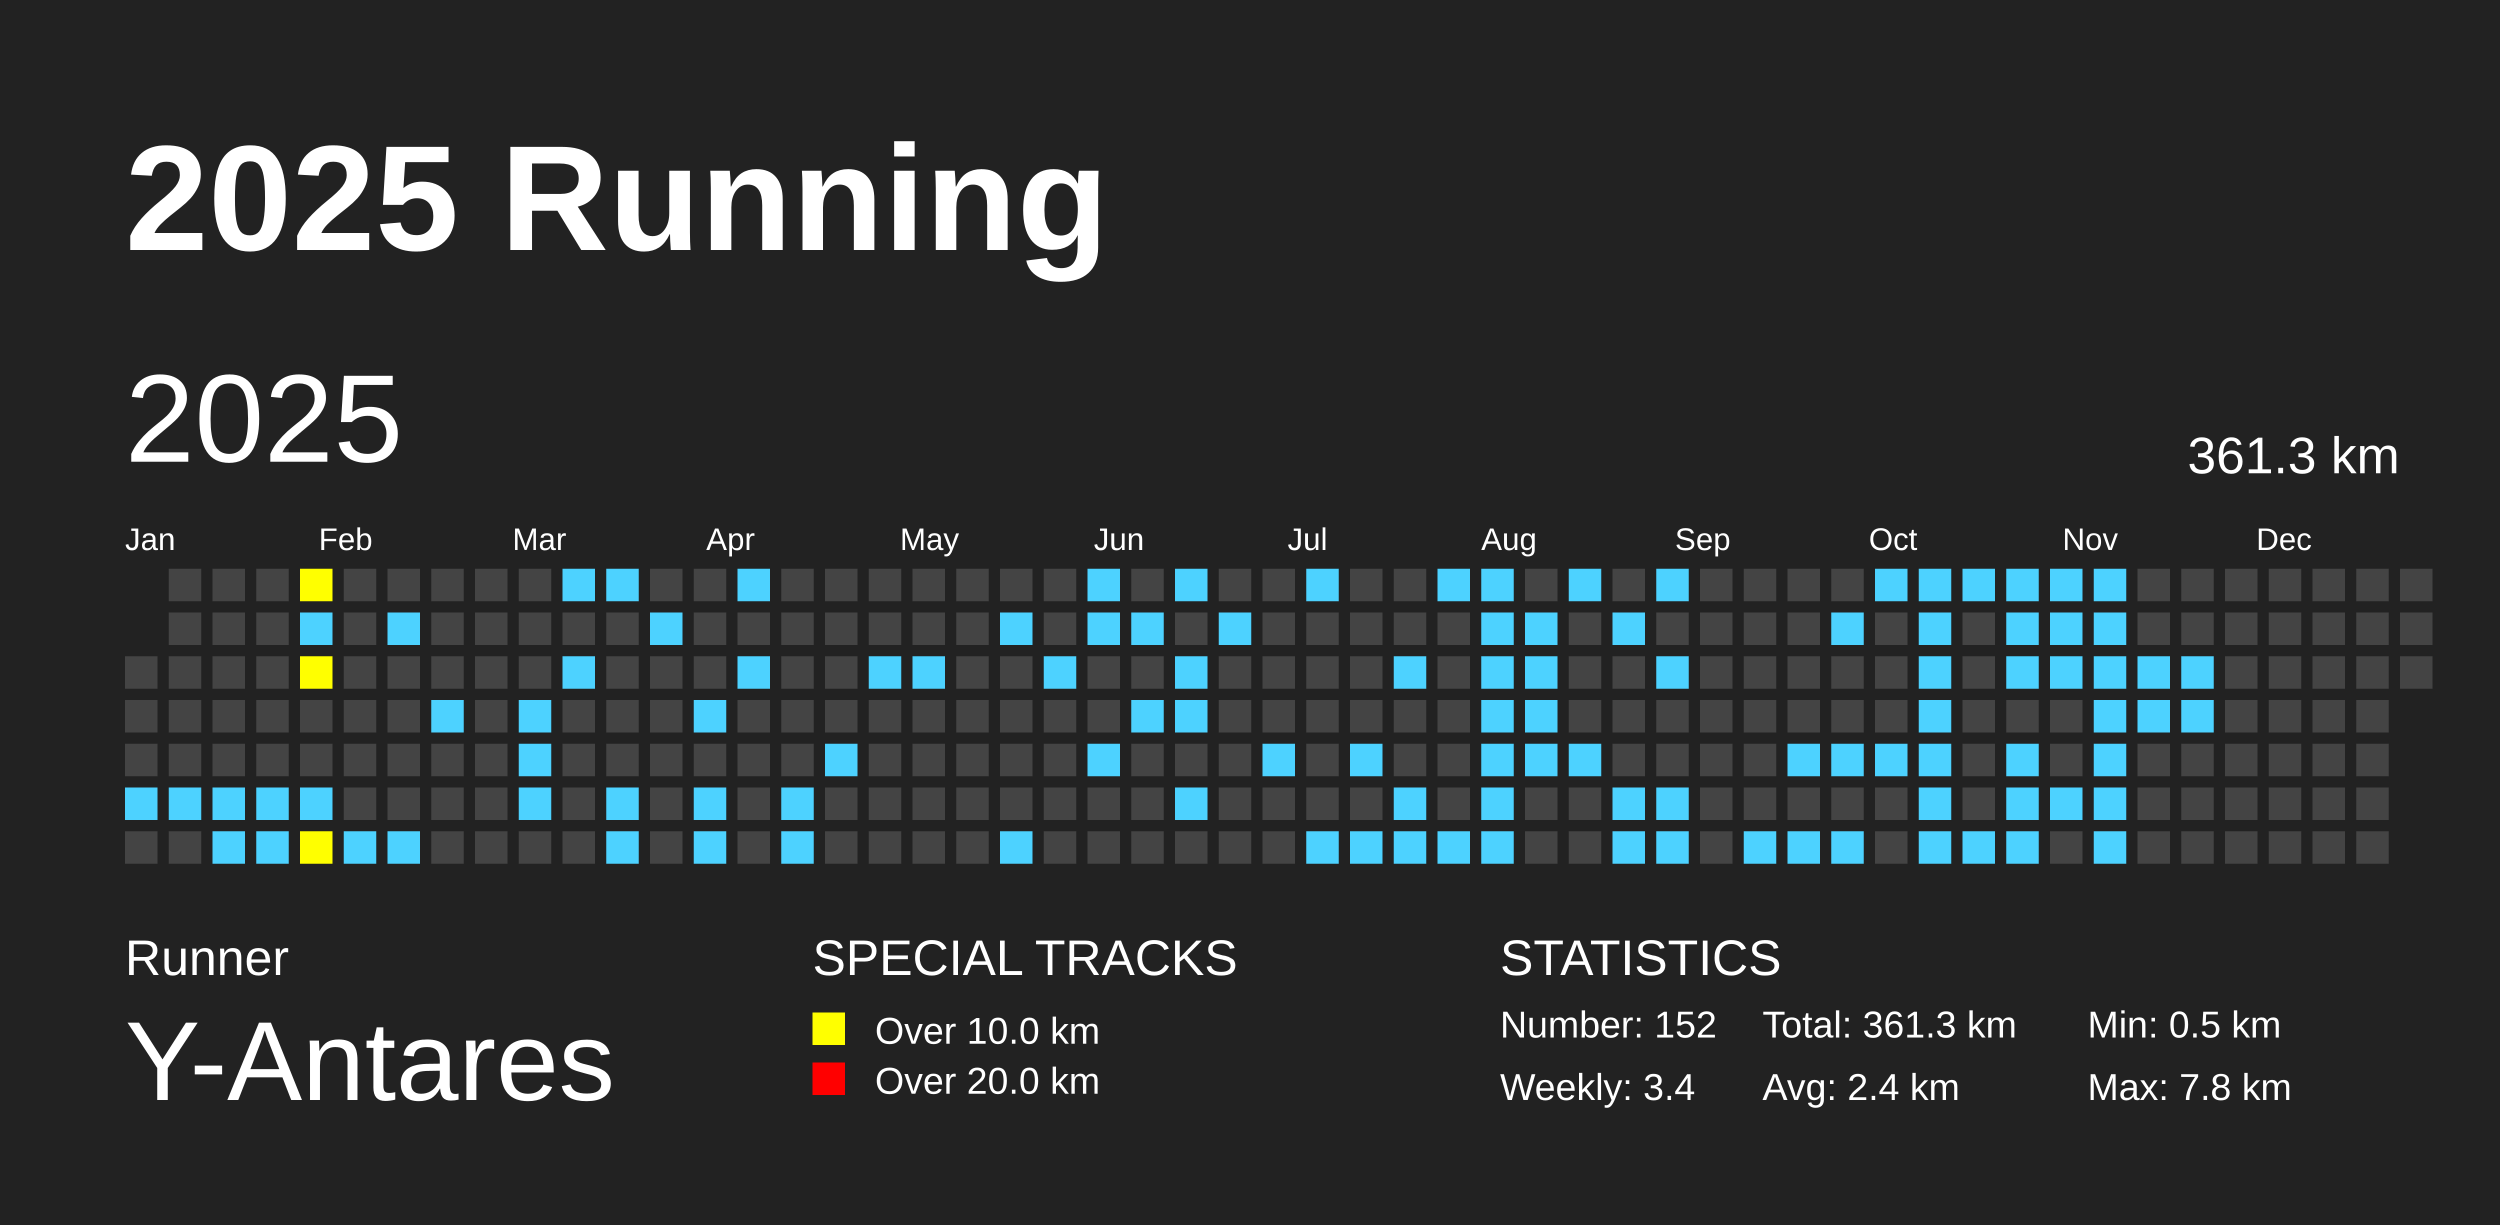
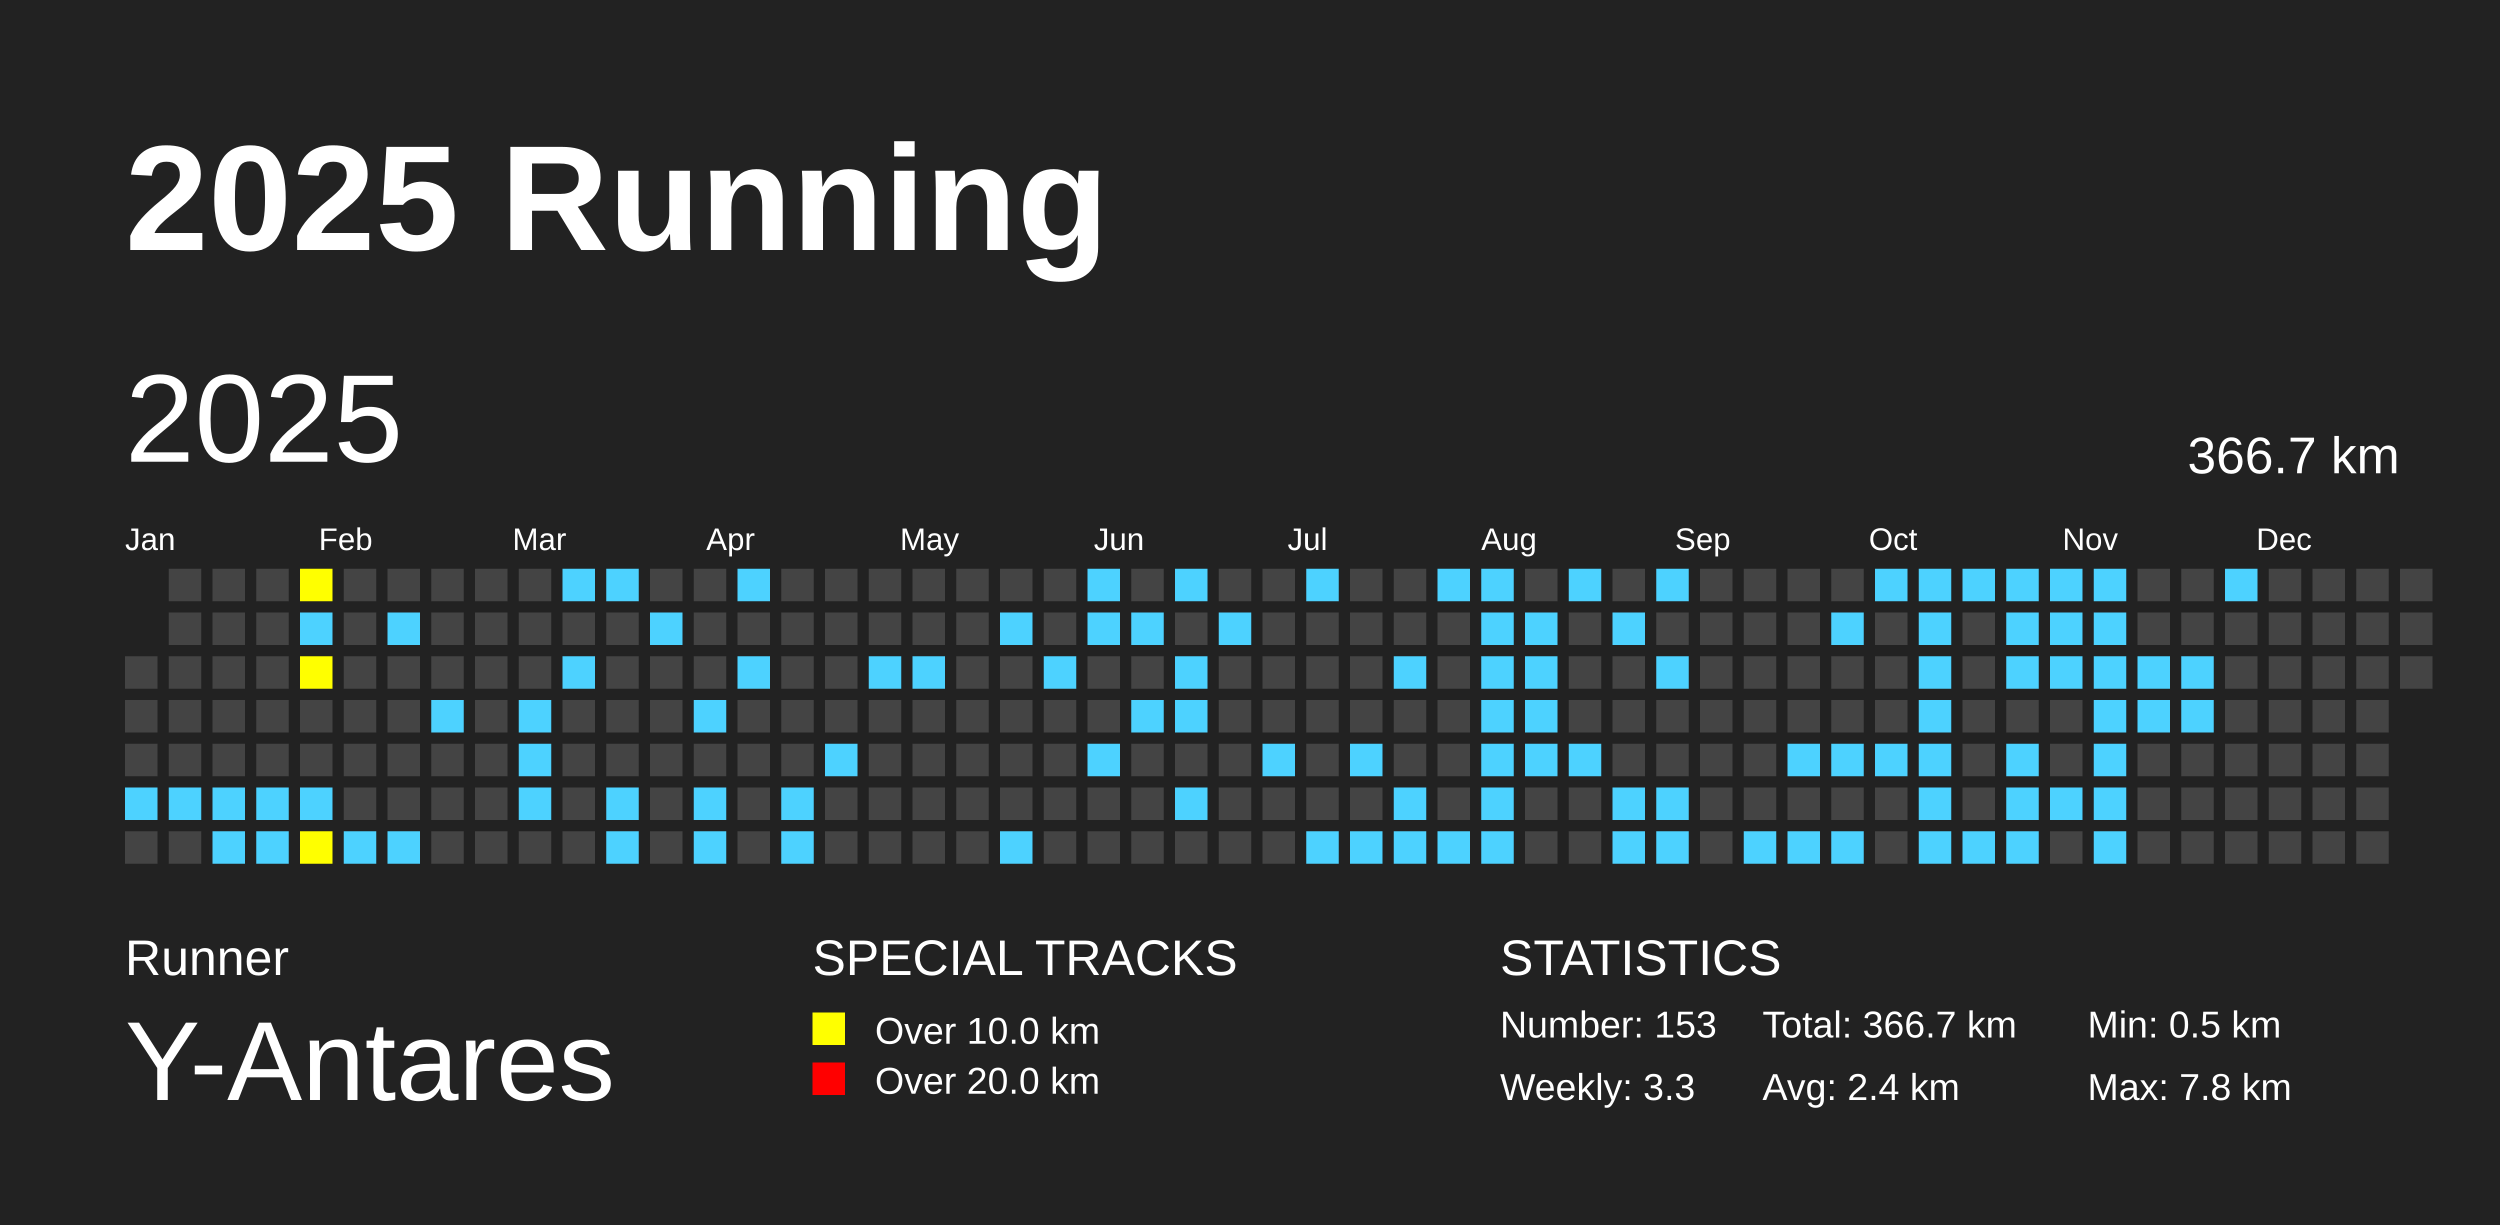
<svg xmlns="http://www.w3.org/2000/svg" baseProfile="full" height="98mm" version="1.1" viewBox="0,0,200,98" width="200mm">
  <defs />
  <rect fill="#222222" height="98" width="200" x="0" y="0" />
  <text fill="#FFFFFF" style="font-size:12px; font-family:Arial; font-weight:bold;" x="10" y="20">2025 Running</text>
  <text fill="#FFFFFF" style="font-size:4px; font-family:Arial" x="10" y="78">Runner</text>
  <text fill="#FFFFFF" style="font-size:9px; font-family:Arial" x="10" y="88">Y-Antares</text>
  <text fill="#FFFFFF" style="font-size:4px; font-family:Arial" x="65" y="78">SPECIAL TRACKS</text>
  <rect fill="yellow" height="2.6" width="2.6" x="65" y="81" />
  <text fill="#FFFFFF" style="font-size:3px; font-family:Arial" x="70" y="83.5">Over 10.0 km</text>
  <rect fill="red" height="2.6" width="2.6" x="65" y="85" />
  <text fill="#FFFFFF" style="font-size:3px; font-family:Arial" x="70" y="87.5">Over 20.0 km</text>
  <text fill="#FFFFFF" style="font-size:4px; font-family:Arial" x="120" y="78">STATISTICS</text>
-   <text fill="#FFFFFF" style="font-size:3px; font-family:Arial" x="120" y="83">Number: 152</text>
-   <text fill="#FFFFFF" style="font-size:3px; font-family:Arial" x="120" y="88">Weekly: 3.4</text>
-   <text fill="#FFFFFF" style="font-size:3px; font-family:Arial" x="141" y="83">Total: 361.3 km</text>
+   <text fill="#FFFFFF" style="font-size:3px; font-family:Arial" x="120" y="83">Number: 153</text>
+   <text fill="#FFFFFF" style="font-size:3px; font-family:Arial" x="120" y="88">Weekly: 3.3</text>
+   <text fill="#FFFFFF" style="font-size:3px; font-family:Arial" x="141" y="83">Total: 366.7 km</text>
  <text fill="#FFFFFF" style="font-size:3px; font-family:Arial" x="141" y="88">Avg: 2.4 km</text>
  <text fill="#FFFFFF" style="font-size:3px; font-family:Arial" x="167" y="83">Min: 0.5 km</text>
  <text fill="#FFFFFF" style="font-size:3px; font-family:Arial" x="167" y="88">Max: 7.8 km</text>
  <text dominant-baseline="hanging" fill="#FFFFFF" style="font-size:10.0px; font-family:Arial;" x="10" y="30">2025</text>
-   <text dominant-baseline="hanging" fill="#FFFFFF" style="font-size:4.125px; font-family:Arial;" x="175" y="35">361.3 km</text>
+   <text dominant-baseline="hanging" fill="#FFFFFF" style="font-size:4.125px; font-family:Arial;" x="175" y="35">366.7 km</text>
  <text fill="#FFFFFF" style="font-size:2.5px; font-family:Arial" x="10.0" y="44">Jan</text>
  <text fill="#FFFFFF" style="font-size:2.5px; font-family:Arial" x="25.5" y="44">Feb</text>
  <text fill="#FFFFFF" style="font-size:2.5px; font-family:Arial" x="41.0" y="44">Mar</text>
  <text fill="#FFFFFF" style="font-size:2.5px; font-family:Arial" x="56.5" y="44">Apr</text>
  <text fill="#FFFFFF" style="font-size:2.5px; font-family:Arial" x="72.0" y="44">May</text>
  <text fill="#FFFFFF" style="font-size:2.5px; font-family:Arial" x="87.5" y="44">Jun</text>
  <text fill="#FFFFFF" style="font-size:2.5px; font-family:Arial" x="103.0" y="44">Jul</text>
  <text fill="#FFFFFF" style="font-size:2.5px; font-family:Arial" x="118.5" y="44">Aug</text>
  <text fill="#FFFFFF" style="font-size:2.5px; font-family:Arial" x="134.0" y="44">Sep</text>
  <text fill="#FFFFFF" style="font-size:2.5px; font-family:Arial" x="149.5" y="44">Oct</text>
  <text fill="#FFFFFF" style="font-size:2.5px; font-family:Arial" x="165.0" y="44">Nov</text>
  <text fill="#FFFFFF" style="font-size:2.5px; font-family:Arial" x="180.5" y="44">Dec</text>
  <rect fill="#444444" height="2.6" width="2.6" x="10.0" y="52.5" />
  <rect fill="#444444" height="2.6" width="2.6" x="10.0" y="56.0" />
  <rect fill="#444444" height="2.6" width="2.6" x="10.0" y="59.5" />
  <rect fill="#4DD2FF" height="2.6" width="2.6" x="10.0" y="63.0" />
  <rect fill="#444444" height="2.6" width="2.6" x="10.0" y="66.5" />
  <rect fill="#444444" height="2.6" width="2.6" x="13.5" y="45.5" />
  <rect fill="#444444" height="2.6" width="2.6" x="13.5" y="49.0" />
  <rect fill="#444444" height="2.6" width="2.6" x="13.5" y="52.5" />
  <rect fill="#444444" height="2.6" width="2.6" x="13.5" y="56.0" />
  <rect fill="#444444" height="2.6" width="2.6" x="13.5" y="59.5" />
  <rect fill="#4DD2FF" height="2.6" width="2.6" x="13.5" y="63.0" />
  <rect fill="#444444" height="2.6" width="2.6" x="13.5" y="66.5" />
  <rect fill="#444444" height="2.6" width="2.6" x="17.0" y="45.5" />
  <rect fill="#444444" height="2.6" width="2.6" x="17.0" y="49.0" />
  <rect fill="#444444" height="2.6" width="2.6" x="17.0" y="52.5" />
  <rect fill="#444444" height="2.6" width="2.6" x="17.0" y="56.0" />
  <rect fill="#444444" height="2.6" width="2.6" x="17.0" y="59.5" />
  <rect fill="#4DD2FF" height="2.6" width="2.6" x="17.0" y="63.0" />
  <rect fill="#4DD2FF" height="2.6" width="2.6" x="17.0" y="66.5" />
  <rect fill="#444444" height="2.6" width="2.6" x="20.5" y="45.5" />
  <rect fill="#444444" height="2.6" width="2.6" x="20.5" y="49.0" />
  <rect fill="#444444" height="2.6" width="2.6" x="20.5" y="52.5" />
  <rect fill="#444444" height="2.6" width="2.6" x="20.5" y="56.0" />
  <rect fill="#444444" height="2.6" width="2.6" x="20.5" y="59.5" />
  <rect fill="#4DD2FF" height="2.6" width="2.6" x="20.5" y="63.0" />
  <rect fill="#4DD2FF" height="2.6" width="2.6" x="20.5" y="66.5" />
  <rect fill="yellow" height="2.6" width="2.6" x="24.0" y="45.5" />
  <rect fill="#4DD2FF" height="2.6" width="2.6" x="24.0" y="49.0" />
  <rect fill="yellow" height="2.6" width="2.6" x="24.0" y="52.5" />
  <rect fill="#444444" height="2.6" width="2.6" x="24.0" y="56.0" />
  <rect fill="#444444" height="2.6" width="2.6" x="24.0" y="59.5" />
  <rect fill="#4DD2FF" height="2.6" width="2.6" x="24.0" y="63.0" />
  <rect fill="yellow" height="2.6" width="2.6" x="24.0" y="66.5" />
  <rect fill="#444444" height="2.6" width="2.6" x="27.5" y="45.5" />
  <rect fill="#444444" height="2.6" width="2.6" x="27.5" y="49.0" />
  <rect fill="#444444" height="2.6" width="2.6" x="27.5" y="52.5" />
  <rect fill="#444444" height="2.6" width="2.6" x="27.5" y="56.0" />
  <rect fill="#444444" height="2.6" width="2.6" x="27.5" y="59.5" />
  <rect fill="#444444" height="2.6" width="2.6" x="27.5" y="63.0" />
  <rect fill="#4DD2FF" height="2.6" width="2.6" x="27.5" y="66.5" />
  <rect fill="#444444" height="2.6" width="2.6" x="31.0" y="45.5" />
  <rect fill="#4DD2FF" height="2.6" width="2.6" x="31.0" y="49.0" />
  <rect fill="#444444" height="2.6" width="2.6" x="31.0" y="52.5" />
  <rect fill="#444444" height="2.6" width="2.6" x="31.0" y="56.0" />
  <rect fill="#444444" height="2.6" width="2.6" x="31.0" y="59.5" />
  <rect fill="#444444" height="2.6" width="2.6" x="31.0" y="63.0" />
  <rect fill="#4DD2FF" height="2.6" width="2.6" x="31.0" y="66.5" />
  <rect fill="#444444" height="2.6" width="2.6" x="34.5" y="45.5" />
  <rect fill="#444444" height="2.6" width="2.6" x="34.5" y="49.0" />
  <rect fill="#444444" height="2.6" width="2.6" x="34.5" y="52.5" />
  <rect fill="#4DD2FF" height="2.6" width="2.6" x="34.5" y="56.0" />
  <rect fill="#444444" height="2.6" width="2.6" x="34.5" y="59.5" />
  <rect fill="#444444" height="2.6" width="2.6" x="34.5" y="63.0" />
  <rect fill="#444444" height="2.6" width="2.6" x="34.5" y="66.5" />
  <rect fill="#444444" height="2.6" width="2.6" x="38.0" y="45.5" />
  <rect fill="#444444" height="2.6" width="2.6" x="38.0" y="49.0" />
  <rect fill="#444444" height="2.6" width="2.6" x="38.0" y="52.5" />
  <rect fill="#444444" height="2.6" width="2.6" x="38.0" y="56.0" />
  <rect fill="#444444" height="2.6" width="2.6" x="38.0" y="59.5" />
  <rect fill="#444444" height="2.6" width="2.6" x="38.0" y="63.0" />
  <rect fill="#444444" height="2.6" width="2.6" x="38.0" y="66.5" />
  <rect fill="#444444" height="2.6" width="2.6" x="41.5" y="45.5" />
  <rect fill="#444444" height="2.6" width="2.6" x="41.5" y="49.0" />
  <rect fill="#444444" height="2.6" width="2.6" x="41.5" y="52.5" />
  <rect fill="#4DD2FF" height="2.6" width="2.6" x="41.5" y="56.0" />
  <rect fill="#4DD2FF" height="2.6" width="2.6" x="41.5" y="59.5" />
  <rect fill="#4DD2FF" height="2.6" width="2.6" x="41.5" y="63.0" />
  <rect fill="#444444" height="2.6" width="2.6" x="41.5" y="66.5" />
  <rect fill="#4DD2FF" height="2.6" width="2.6" x="45.0" y="45.5" />
  <rect fill="#444444" height="2.6" width="2.6" x="45.0" y="49.0" />
  <rect fill="#4DD2FF" height="2.6" width="2.6" x="45.0" y="52.5" />
  <rect fill="#444444" height="2.6" width="2.6" x="45.0" y="56.0" />
  <rect fill="#444444" height="2.6" width="2.6" x="45.0" y="59.5" />
  <rect fill="#444444" height="2.6" width="2.6" x="45.0" y="63.0" />
  <rect fill="#444444" height="2.6" width="2.6" x="45.0" y="66.5" />
  <rect fill="#4DD2FF" height="2.6" width="2.6" x="48.5" y="45.5" />
  <rect fill="#444444" height="2.6" width="2.6" x="48.5" y="49.0" />
  <rect fill="#444444" height="2.6" width="2.6" x="48.5" y="52.5" />
  <rect fill="#444444" height="2.6" width="2.6" x="48.5" y="56.0" />
  <rect fill="#444444" height="2.6" width="2.6" x="48.5" y="59.5" />
  <rect fill="#4DD2FF" height="2.6" width="2.6" x="48.5" y="63.0" />
  <rect fill="#4DD2FF" height="2.6" width="2.6" x="48.5" y="66.5" />
  <rect fill="#444444" height="2.6" width="2.6" x="52.0" y="45.5" />
  <rect fill="#4DD2FF" height="2.6" width="2.6" x="52.0" y="49.0" />
  <rect fill="#444444" height="2.6" width="2.6" x="52.0" y="52.5" />
  <rect fill="#444444" height="2.6" width="2.6" x="52.0" y="56.0" />
  <rect fill="#444444" height="2.6" width="2.6" x="52.0" y="59.5" />
  <rect fill="#444444" height="2.6" width="2.6" x="52.0" y="63.0" />
  <rect fill="#444444" height="2.6" width="2.6" x="52.0" y="66.5" />
  <rect fill="#444444" height="2.6" width="2.6" x="55.5" y="45.5" />
  <rect fill="#444444" height="2.6" width="2.6" x="55.5" y="49.0" />
  <rect fill="#444444" height="2.6" width="2.6" x="55.5" y="52.5" />
  <rect fill="#4DD2FF" height="2.6" width="2.6" x="55.5" y="56.0" />
  <rect fill="#444444" height="2.6" width="2.6" x="55.5" y="59.5" />
  <rect fill="#4DD2FF" height="2.6" width="2.6" x="55.5" y="63.0" />
  <rect fill="#4DD2FF" height="2.6" width="2.6" x="55.5" y="66.5" />
  <rect fill="#4DD2FF" height="2.6" width="2.6" x="59.0" y="45.5" />
  <rect fill="#444444" height="2.6" width="2.6" x="59.0" y="49.0" />
  <rect fill="#4DD2FF" height="2.6" width="2.6" x="59.0" y="52.5" />
  <rect fill="#444444" height="2.6" width="2.6" x="59.0" y="56.0" />
  <rect fill="#444444" height="2.6" width="2.6" x="59.0" y="59.5" />
  <rect fill="#444444" height="2.6" width="2.6" x="59.0" y="63.0" />
  <rect fill="#444444" height="2.6" width="2.6" x="59.0" y="66.5" />
  <rect fill="#444444" height="2.6" width="2.6" x="62.5" y="45.5" />
  <rect fill="#444444" height="2.6" width="2.6" x="62.5" y="49.0" />
  <rect fill="#444444" height="2.6" width="2.6" x="62.5" y="52.5" />
  <rect fill="#444444" height="2.6" width="2.6" x="62.5" y="56.0" />
  <rect fill="#444444" height="2.6" width="2.6" x="62.5" y="59.5" />
  <rect fill="#4DD2FF" height="2.6" width="2.6" x="62.5" y="63.0" />
  <rect fill="#4DD2FF" height="2.6" width="2.6" x="62.5" y="66.5" />
  <rect fill="#444444" height="2.6" width="2.6" x="66.0" y="45.5" />
  <rect fill="#444444" height="2.6" width="2.6" x="66.0" y="49.0" />
  <rect fill="#444444" height="2.6" width="2.6" x="66.0" y="52.5" />
  <rect fill="#444444" height="2.6" width="2.6" x="66.0" y="56.0" />
  <rect fill="#4DD2FF" height="2.6" width="2.6" x="66.0" y="59.5" />
  <rect fill="#444444" height="2.6" width="2.6" x="66.0" y="63.0" />
  <rect fill="#444444" height="2.6" width="2.6" x="66.0" y="66.5" />
  <rect fill="#444444" height="2.6" width="2.6" x="69.5" y="45.5" />
  <rect fill="#444444" height="2.6" width="2.6" x="69.5" y="49.0" />
  <rect fill="#4DD2FF" height="2.6" width="2.6" x="69.5" y="52.5" />
  <rect fill="#444444" height="2.6" width="2.6" x="69.5" y="56.0" />
  <rect fill="#444444" height="2.6" width="2.6" x="69.5" y="59.5" />
  <rect fill="#444444" height="2.6" width="2.6" x="69.5" y="63.0" />
  <rect fill="#444444" height="2.6" width="2.6" x="69.5" y="66.5" />
  <rect fill="#444444" height="2.6" width="2.6" x="73.0" y="45.5" />
  <rect fill="#444444" height="2.6" width="2.6" x="73.0" y="49.0" />
  <rect fill="#4DD2FF" height="2.6" width="2.6" x="73.0" y="52.5" />
  <rect fill="#444444" height="2.6" width="2.6" x="73.0" y="56.0" />
  <rect fill="#444444" height="2.6" width="2.6" x="73.0" y="59.5" />
  <rect fill="#444444" height="2.6" width="2.6" x="73.0" y="63.0" />
  <rect fill="#444444" height="2.6" width="2.6" x="73.0" y="66.5" />
  <rect fill="#444444" height="2.6" width="2.6" x="76.5" y="45.5" />
  <rect fill="#444444" height="2.6" width="2.6" x="76.5" y="49.0" />
  <rect fill="#444444" height="2.6" width="2.6" x="76.5" y="52.5" />
  <rect fill="#444444" height="2.6" width="2.6" x="76.5" y="56.0" />
  <rect fill="#444444" height="2.6" width="2.6" x="76.5" y="59.5" />
  <rect fill="#444444" height="2.6" width="2.6" x="76.5" y="63.0" />
  <rect fill="#444444" height="2.6" width="2.6" x="76.5" y="66.5" />
  <rect fill="#444444" height="2.6" width="2.6" x="80.0" y="45.5" />
  <rect fill="#4DD2FF" height="2.6" width="2.6" x="80.0" y="49.0" />
  <rect fill="#444444" height="2.6" width="2.6" x="80.0" y="52.5" />
  <rect fill="#444444" height="2.6" width="2.6" x="80.0" y="56.0" />
  <rect fill="#444444" height="2.6" width="2.6" x="80.0" y="59.5" />
  <rect fill="#444444" height="2.6" width="2.6" x="80.0" y="63.0" />
  <rect fill="#4DD2FF" height="2.6" width="2.6" x="80.0" y="66.5" />
  <rect fill="#444444" height="2.6" width="2.6" x="83.5" y="45.5" />
  <rect fill="#444444" height="2.6" width="2.6" x="83.5" y="49.0" />
  <rect fill="#4DD2FF" height="2.6" width="2.6" x="83.5" y="52.5" />
  <rect fill="#444444" height="2.6" width="2.6" x="83.5" y="56.0" />
  <rect fill="#444444" height="2.6" width="2.6" x="83.5" y="59.5" />
  <rect fill="#444444" height="2.6" width="2.6" x="83.5" y="63.0" />
  <rect fill="#444444" height="2.6" width="2.6" x="83.5" y="66.5" />
  <rect fill="#4DD2FF" height="2.6" width="2.6" x="87.0" y="45.5" />
  <rect fill="#4DD2FF" height="2.6" width="2.6" x="87.0" y="49.0" />
  <rect fill="#444444" height="2.6" width="2.6" x="87.0" y="52.5" />
  <rect fill="#444444" height="2.6" width="2.6" x="87.0" y="56.0" />
  <rect fill="#4DD2FF" height="2.6" width="2.6" x="87.0" y="59.5" />
  <rect fill="#444444" height="2.6" width="2.6" x="87.0" y="63.0" />
  <rect fill="#444444" height="2.6" width="2.6" x="87.0" y="66.5" />
  <rect fill="#444444" height="2.6" width="2.6" x="90.5" y="45.5" />
  <rect fill="#4DD2FF" height="2.6" width="2.6" x="90.5" y="49.0" />
  <rect fill="#444444" height="2.6" width="2.6" x="90.5" y="52.5" />
  <rect fill="#4DD2FF" height="2.6" width="2.6" x="90.5" y="56.0" />
  <rect fill="#444444" height="2.6" width="2.6" x="90.5" y="59.5" />
  <rect fill="#444444" height="2.6" width="2.6" x="90.5" y="63.0" />
  <rect fill="#444444" height="2.6" width="2.6" x="90.5" y="66.5" />
  <rect fill="#4DD2FF" height="2.6" width="2.6" x="94.0" y="45.5" />
  <rect fill="#444444" height="2.6" width="2.6" x="94.0" y="49.0" />
  <rect fill="#4DD2FF" height="2.6" width="2.6" x="94.0" y="52.5" />
  <rect fill="#4DD2FF" height="2.6" width="2.6" x="94.0" y="56.0" />
  <rect fill="#444444" height="2.6" width="2.6" x="94.0" y="59.5" />
  <rect fill="#4DD2FF" height="2.6" width="2.6" x="94.0" y="63.0" />
  <rect fill="#444444" height="2.6" width="2.6" x="94.0" y="66.5" />
  <rect fill="#444444" height="2.6" width="2.6" x="97.5" y="45.5" />
  <rect fill="#4DD2FF" height="2.6" width="2.6" x="97.5" y="49.0" />
  <rect fill="#444444" height="2.6" width="2.6" x="97.5" y="52.5" />
  <rect fill="#444444" height="2.6" width="2.6" x="97.5" y="56.0" />
  <rect fill="#444444" height="2.6" width="2.6" x="97.5" y="59.5" />
  <rect fill="#444444" height="2.6" width="2.6" x="97.5" y="63.0" />
  <rect fill="#444444" height="2.6" width="2.6" x="97.5" y="66.5" />
  <rect fill="#444444" height="2.6" width="2.6" x="101.0" y="45.5" />
  <rect fill="#444444" height="2.6" width="2.6" x="101.0" y="49.0" />
  <rect fill="#444444" height="2.6" width="2.6" x="101.0" y="52.5" />
  <rect fill="#444444" height="2.6" width="2.6" x="101.0" y="56.0" />
  <rect fill="#4DD2FF" height="2.6" width="2.6" x="101.0" y="59.5" />
  <rect fill="#444444" height="2.6" width="2.6" x="101.0" y="63.0" />
  <rect fill="#444444" height="2.6" width="2.6" x="101.0" y="66.5" />
  <rect fill="#4DD2FF" height="2.6" width="2.6" x="104.5" y="45.5" />
  <rect fill="#444444" height="2.6" width="2.6" x="104.5" y="49.0" />
  <rect fill="#444444" height="2.6" width="2.6" x="104.5" y="52.5" />
  <rect fill="#444444" height="2.6" width="2.6" x="104.5" y="56.0" />
  <rect fill="#444444" height="2.6" width="2.6" x="104.5" y="59.5" />
  <rect fill="#444444" height="2.6" width="2.6" x="104.5" y="63.0" />
  <rect fill="#4DD2FF" height="2.6" width="2.6" x="104.5" y="66.5" />
  <rect fill="#444444" height="2.6" width="2.6" x="108.0" y="45.5" />
  <rect fill="#444444" height="2.6" width="2.6" x="108.0" y="49.0" />
  <rect fill="#444444" height="2.6" width="2.6" x="108.0" y="52.5" />
  <rect fill="#444444" height="2.6" width="2.6" x="108.0" y="56.0" />
  <rect fill="#4DD2FF" height="2.6" width="2.6" x="108.0" y="59.5" />
  <rect fill="#444444" height="2.6" width="2.6" x="108.0" y="63.0" />
  <rect fill="#4DD2FF" height="2.6" width="2.6" x="108.0" y="66.5" />
  <rect fill="#444444" height="2.6" width="2.6" x="111.5" y="45.5" />
  <rect fill="#444444" height="2.6" width="2.6" x="111.5" y="49.0" />
  <rect fill="#4DD2FF" height="2.6" width="2.6" x="111.5" y="52.5" />
  <rect fill="#444444" height="2.6" width="2.6" x="111.5" y="56.0" />
  <rect fill="#444444" height="2.6" width="2.6" x="111.5" y="59.5" />
  <rect fill="#4DD2FF" height="2.6" width="2.6" x="111.5" y="63.0" />
  <rect fill="#4DD2FF" height="2.6" width="2.6" x="111.5" y="66.5" />
  <rect fill="#4DD2FF" height="2.6" width="2.6" x="115.0" y="45.5" />
  <rect fill="#444444" height="2.6" width="2.6" x="115.0" y="49.0" />
  <rect fill="#444444" height="2.6" width="2.6" x="115.0" y="52.5" />
  <rect fill="#444444" height="2.6" width="2.6" x="115.0" y="56.0" />
  <rect fill="#444444" height="2.6" width="2.6" x="115.0" y="59.5" />
  <rect fill="#444444" height="2.6" width="2.6" x="115.0" y="63.0" />
  <rect fill="#4DD2FF" height="2.6" width="2.6" x="115.0" y="66.5" />
  <rect fill="#4DD2FF" height="2.6" width="2.6" x="118.5" y="45.5" />
  <rect fill="#4DD2FF" height="2.6" width="2.6" x="118.5" y="49.0" />
  <rect fill="#4DD2FF" height="2.6" width="2.6" x="118.5" y="52.5" />
  <rect fill="#4DD2FF" height="2.6" width="2.6" x="118.5" y="56.0" />
  <rect fill="#4DD2FF" height="2.6" width="2.6" x="118.5" y="59.5" />
  <rect fill="#4DD2FF" height="2.6" width="2.6" x="118.5" y="63.0" />
  <rect fill="#4DD2FF" height="2.6" width="2.6" x="118.5" y="66.5" />
  <rect fill="#444444" height="2.6" width="2.6" x="122.0" y="45.5" />
  <rect fill="#4DD2FF" height="2.6" width="2.6" x="122.0" y="49.0" />
  <rect fill="#4DD2FF" height="2.6" width="2.6" x="122.0" y="52.5" />
  <rect fill="#4DD2FF" height="2.6" width="2.6" x="122.0" y="56.0" />
  <rect fill="#4DD2FF" height="2.6" width="2.6" x="122.0" y="59.5" />
  <rect fill="#444444" height="2.6" width="2.6" x="122.0" y="63.0" />
  <rect fill="#444444" height="2.6" width="2.6" x="122.0" y="66.5" />
  <rect fill="#4DD2FF" height="2.6" width="2.6" x="125.5" y="45.5" />
  <rect fill="#444444" height="2.6" width="2.6" x="125.5" y="49.0" />
  <rect fill="#444444" height="2.6" width="2.6" x="125.5" y="52.5" />
  <rect fill="#444444" height="2.6" width="2.6" x="125.5" y="56.0" />
  <rect fill="#4DD2FF" height="2.6" width="2.6" x="125.5" y="59.5" />
  <rect fill="#444444" height="2.6" width="2.6" x="125.5" y="63.0" />
  <rect fill="#444444" height="2.6" width="2.6" x="125.5" y="66.5" />
  <rect fill="#444444" height="2.6" width="2.6" x="129.0" y="45.5" />
  <rect fill="#4DD2FF" height="2.6" width="2.6" x="129.0" y="49.0" />
  <rect fill="#444444" height="2.6" width="2.6" x="129.0" y="52.5" />
  <rect fill="#444444" height="2.6" width="2.6" x="129.0" y="56.0" />
  <rect fill="#444444" height="2.6" width="2.6" x="129.0" y="59.5" />
  <rect fill="#4DD2FF" height="2.6" width="2.6" x="129.0" y="63.0" />
  <rect fill="#4DD2FF" height="2.6" width="2.6" x="129.0" y="66.5" />
  <rect fill="#4DD2FF" height="2.6" width="2.6" x="132.5" y="45.5" />
  <rect fill="#444444" height="2.6" width="2.6" x="132.5" y="49.0" />
  <rect fill="#4DD2FF" height="2.6" width="2.6" x="132.5" y="52.5" />
  <rect fill="#444444" height="2.6" width="2.6" x="132.5" y="56.0" />
  <rect fill="#444444" height="2.6" width="2.6" x="132.5" y="59.5" />
  <rect fill="#4DD2FF" height="2.6" width="2.6" x="132.5" y="63.0" />
  <rect fill="#4DD2FF" height="2.6" width="2.6" x="132.5" y="66.5" />
  <rect fill="#444444" height="2.6" width="2.6" x="136.0" y="45.5" />
  <rect fill="#444444" height="2.6" width="2.6" x="136.0" y="49.0" />
  <rect fill="#444444" height="2.6" width="2.6" x="136.0" y="52.5" />
  <rect fill="#444444" height="2.6" width="2.6" x="136.0" y="56.0" />
  <rect fill="#444444" height="2.6" width="2.6" x="136.0" y="59.5" />
  <rect fill="#444444" height="2.6" width="2.6" x="136.0" y="63.0" />
  <rect fill="#444444" height="2.6" width="2.6" x="136.0" y="66.5" />
  <rect fill="#444444" height="2.6" width="2.6" x="139.5" y="45.5" />
  <rect fill="#444444" height="2.6" width="2.6" x="139.5" y="49.0" />
  <rect fill="#444444" height="2.6" width="2.6" x="139.5" y="52.5" />
  <rect fill="#444444" height="2.6" width="2.6" x="139.5" y="56.0" />
  <rect fill="#444444" height="2.6" width="2.6" x="139.5" y="59.5" />
  <rect fill="#444444" height="2.6" width="2.6" x="139.5" y="63.0" />
  <rect fill="#4DD2FF" height="2.6" width="2.6" x="139.5" y="66.5" />
  <rect fill="#444444" height="2.6" width="2.6" x="143.0" y="45.5" />
  <rect fill="#444444" height="2.6" width="2.6" x="143.0" y="49.0" />
  <rect fill="#444444" height="2.6" width="2.6" x="143.0" y="52.5" />
  <rect fill="#444444" height="2.6" width="2.6" x="143.0" y="56.0" />
  <rect fill="#4DD2FF" height="2.6" width="2.6" x="143.0" y="59.5" />
  <rect fill="#444444" height="2.6" width="2.6" x="143.0" y="63.0" />
  <rect fill="#4DD2FF" height="2.6" width="2.6" x="143.0" y="66.5" />
  <rect fill="#444444" height="2.6" width="2.6" x="146.5" y="45.5" />
  <rect fill="#4DD2FF" height="2.6" width="2.6" x="146.5" y="49.0" />
  <rect fill="#444444" height="2.6" width="2.6" x="146.5" y="52.5" />
  <rect fill="#444444" height="2.6" width="2.6" x="146.5" y="56.0" />
  <rect fill="#4DD2FF" height="2.6" width="2.6" x="146.5" y="59.5" />
  <rect fill="#444444" height="2.6" width="2.6" x="146.5" y="63.0" />
  <rect fill="#4DD2FF" height="2.6" width="2.6" x="146.5" y="66.5" />
  <rect fill="#4DD2FF" height="2.6" width="2.6" x="150.0" y="45.5" />
  <rect fill="#444444" height="2.6" width="2.6" x="150.0" y="49.0" />
  <rect fill="#444444" height="2.6" width="2.6" x="150.0" y="52.5" />
  <rect fill="#444444" height="2.6" width="2.6" x="150.0" y="56.0" />
  <rect fill="#4DD2FF" height="2.6" width="2.6" x="150.0" y="59.5" />
  <rect fill="#444444" height="2.6" width="2.6" x="150.0" y="63.0" />
  <rect fill="#444444" height="2.6" width="2.6" x="150.0" y="66.5" />
  <rect fill="#4DD2FF" height="2.6" width="2.6" x="153.5" y="45.5" />
  <rect fill="#4DD2FF" height="2.6" width="2.6" x="153.5" y="49.0" />
  <rect fill="#4DD2FF" height="2.6" width="2.6" x="153.5" y="52.5" />
  <rect fill="#4DD2FF" height="2.6" width="2.6" x="153.5" y="56.0" />
  <rect fill="#4DD2FF" height="2.6" width="2.6" x="153.5" y="59.5" />
  <rect fill="#4DD2FF" height="2.6" width="2.6" x="153.5" y="63.0" />
  <rect fill="#4DD2FF" height="2.6" width="2.6" x="153.5" y="66.5" />
  <rect fill="#4DD2FF" height="2.6" width="2.6" x="157.0" y="45.5" />
  <rect fill="#444444" height="2.6" width="2.6" x="157.0" y="49.0" />
  <rect fill="#444444" height="2.6" width="2.6" x="157.0" y="52.5" />
  <rect fill="#444444" height="2.6" width="2.6" x="157.0" y="56.0" />
  <rect fill="#444444" height="2.6" width="2.6" x="157.0" y="59.5" />
  <rect fill="#444444" height="2.6" width="2.6" x="157.0" y="63.0" />
  <rect fill="#4DD2FF" height="2.6" width="2.6" x="157.0" y="66.5" />
  <rect fill="#4DD2FF" height="2.6" width="2.6" x="160.5" y="45.5" />
  <rect fill="#4DD2FF" height="2.6" width="2.6" x="160.5" y="49.0" />
  <rect fill="#4DD2FF" height="2.6" width="2.6" x="160.5" y="52.5" />
  <rect fill="#444444" height="2.6" width="2.6" x="160.5" y="56.0" />
  <rect fill="#4DD2FF" height="2.6" width="2.6" x="160.5" y="59.5" />
  <rect fill="#4DD2FF" height="2.6" width="2.6" x="160.5" y="63.0" />
  <rect fill="#4DD2FF" height="2.6" width="2.6" x="160.5" y="66.5" />
  <rect fill="#4DD2FF" height="2.6" width="2.6" x="164.0" y="45.5" />
  <rect fill="#4DD2FF" height="2.6" width="2.6" x="164.0" y="49.0" />
  <rect fill="#4DD2FF" height="2.6" width="2.6" x="164.0" y="52.5" />
  <rect fill="#444444" height="2.6" width="2.6" x="164.0" y="56.0" />
  <rect fill="#444444" height="2.6" width="2.6" x="164.0" y="59.5" />
  <rect fill="#4DD2FF" height="2.6" width="2.6" x="164.0" y="63.0" />
  <rect fill="#444444" height="2.6" width="2.6" x="164.0" y="66.5" />
  <rect fill="#4DD2FF" height="2.6" width="2.6" x="167.5" y="45.5" />
  <rect fill="#4DD2FF" height="2.6" width="2.6" x="167.5" y="49.0" />
  <rect fill="#4DD2FF" height="2.6" width="2.6" x="167.5" y="52.5" />
  <rect fill="#4DD2FF" height="2.6" width="2.6" x="167.5" y="56.0" />
  <rect fill="#4DD2FF" height="2.6" width="2.6" x="167.5" y="59.5" />
  <rect fill="#4DD2FF" height="2.6" width="2.6" x="167.5" y="63.0" />
  <rect fill="#4DD2FF" height="2.6" width="2.6" x="167.5" y="66.5" />
  <rect fill="#444444" height="2.6" width="2.6" x="171.0" y="45.5" />
  <rect fill="#444444" height="2.6" width="2.6" x="171.0" y="49.0" />
  <rect fill="#4DD2FF" height="2.6" width="2.6" x="171.0" y="52.5" />
  <rect fill="#4DD2FF" height="2.6" width="2.6" x="171.0" y="56.0" />
  <rect fill="#444444" height="2.6" width="2.6" x="171.0" y="59.5" />
  <rect fill="#444444" height="2.6" width="2.6" x="171.0" y="63.0" />
  <rect fill="#444444" height="2.6" width="2.6" x="171.0" y="66.5" />
  <rect fill="#444444" height="2.6" width="2.6" x="174.5" y="45.5" />
  <rect fill="#444444" height="2.6" width="2.6" x="174.5" y="49.0" />
  <rect fill="#4DD2FF" height="2.6" width="2.6" x="174.5" y="52.5" />
  <rect fill="#4DD2FF" height="2.6" width="2.6" x="174.5" y="56.0" />
  <rect fill="#444444" height="2.6" width="2.6" x="174.5" y="59.5" />
  <rect fill="#444444" height="2.6" width="2.6" x="174.5" y="63.0" />
  <rect fill="#444444" height="2.6" width="2.6" x="174.5" y="66.5" />
-   <rect fill="#444444" height="2.6" width="2.6" x="178.0" y="45.5" />
+   <rect fill="#4DD2FF" height="2.6" width="2.6" x="178.0" y="45.5" />
  <rect fill="#444444" height="2.6" width="2.6" x="178.0" y="49.0" />
  <rect fill="#444444" height="2.6" width="2.6" x="178.0" y="52.5" />
  <rect fill="#444444" height="2.6" width="2.6" x="178.0" y="56.0" />
  <rect fill="#444444" height="2.6" width="2.6" x="178.0" y="59.5" />
  <rect fill="#444444" height="2.6" width="2.6" x="178.0" y="63.0" />
  <rect fill="#444444" height="2.6" width="2.6" x="178.0" y="66.5" />
  <rect fill="#444444" height="2.6" width="2.6" x="181.5" y="45.5" />
  <rect fill="#444444" height="2.6" width="2.6" x="181.5" y="49.0" />
  <rect fill="#444444" height="2.6" width="2.6" x="181.5" y="52.5" />
  <rect fill="#444444" height="2.6" width="2.6" x="181.5" y="56.0" />
  <rect fill="#444444" height="2.6" width="2.6" x="181.5" y="59.5" />
  <rect fill="#444444" height="2.6" width="2.6" x="181.5" y="63.0" />
  <rect fill="#444444" height="2.6" width="2.6" x="181.5" y="66.5" />
  <rect fill="#444444" height="2.6" width="2.6" x="185.0" y="45.5" />
  <rect fill="#444444" height="2.6" width="2.6" x="185.0" y="49.0" />
  <rect fill="#444444" height="2.6" width="2.6" x="185.0" y="52.5" />
  <rect fill="#444444" height="2.6" width="2.6" x="185.0" y="56.0" />
  <rect fill="#444444" height="2.6" width="2.6" x="185.0" y="59.5" />
  <rect fill="#444444" height="2.6" width="2.6" x="185.0" y="63.0" />
  <rect fill="#444444" height="2.6" width="2.6" x="185.0" y="66.5" />
  <rect fill="#444444" height="2.6" width="2.6" x="188.5" y="45.5" />
  <rect fill="#444444" height="2.6" width="2.6" x="188.5" y="49.0" />
  <rect fill="#444444" height="2.6" width="2.6" x="188.5" y="52.5" />
  <rect fill="#444444" height="2.6" width="2.6" x="188.5" y="56.0" />
  <rect fill="#444444" height="2.6" width="2.6" x="188.5" y="59.5" />
  <rect fill="#444444" height="2.6" width="2.6" x="188.5" y="63.0" />
  <rect fill="#444444" height="2.6" width="2.6" x="188.5" y="66.5" />
  <rect fill="#444444" height="2.6" width="2.6" x="192.0" y="45.5" />
  <rect fill="#444444" height="2.6" width="2.6" x="192.0" y="49.0" />
  <rect fill="#444444" height="2.6" width="2.6" x="192.0" y="52.5" />
</svg>
